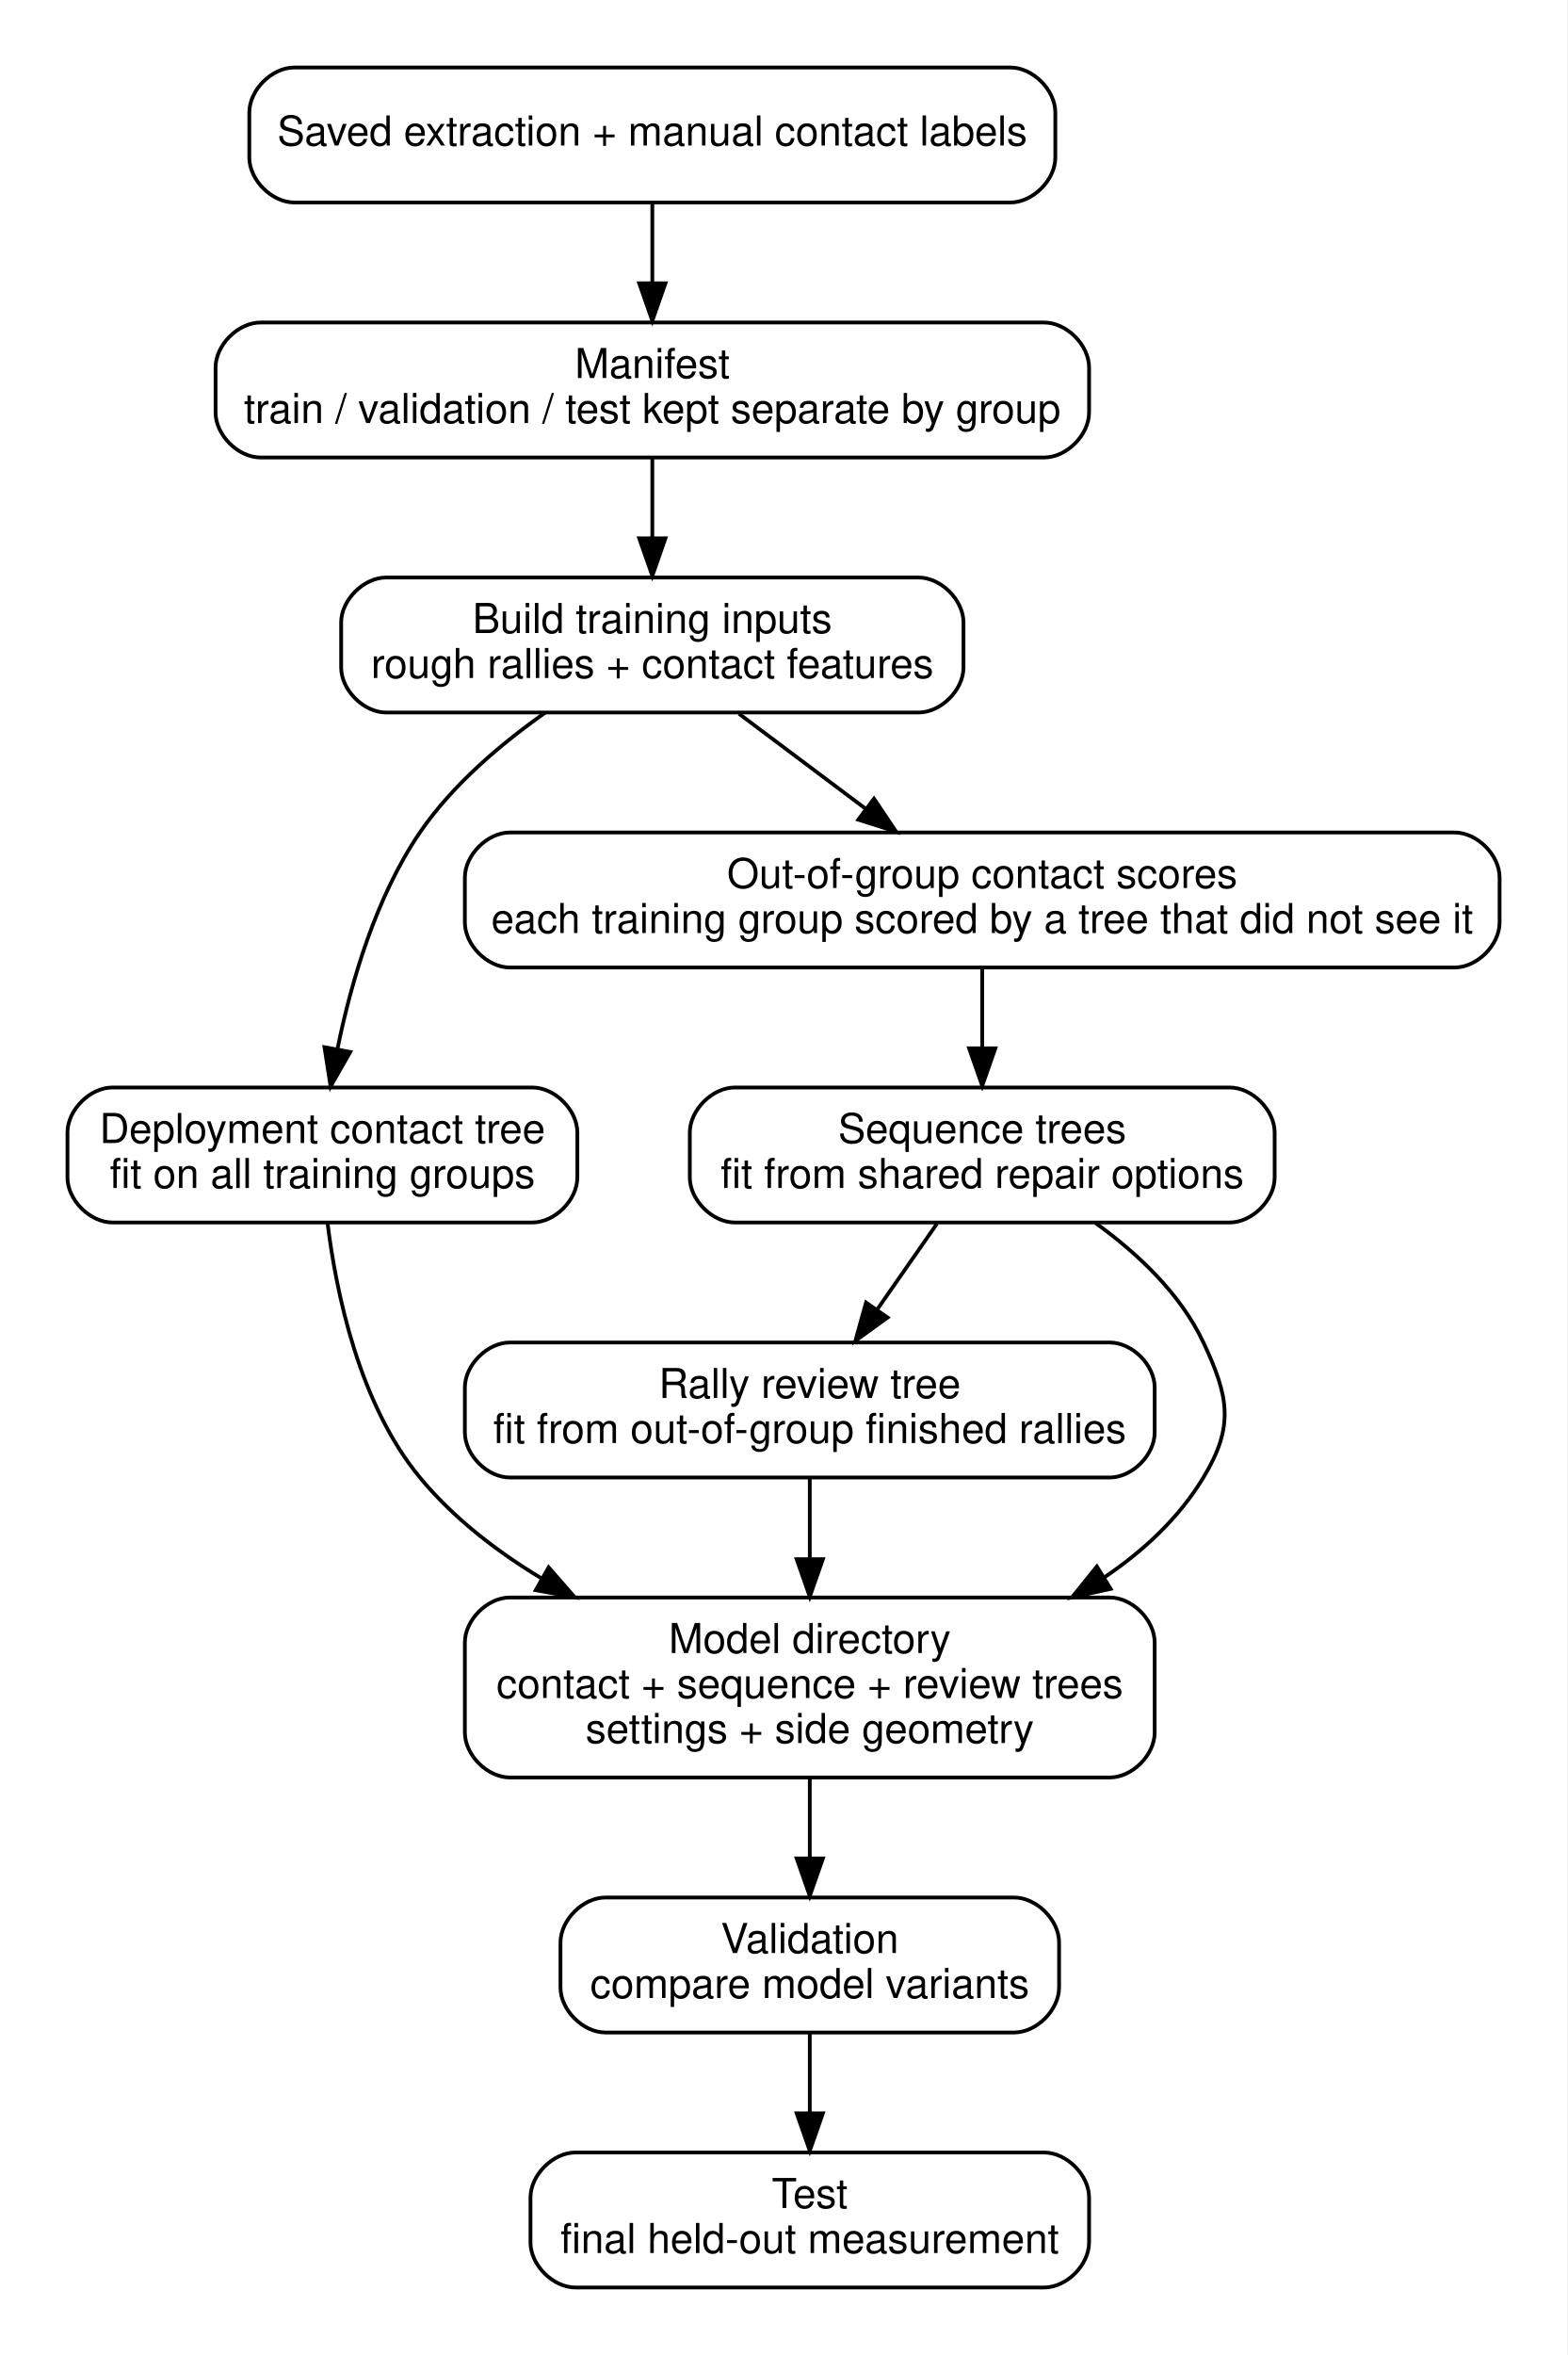
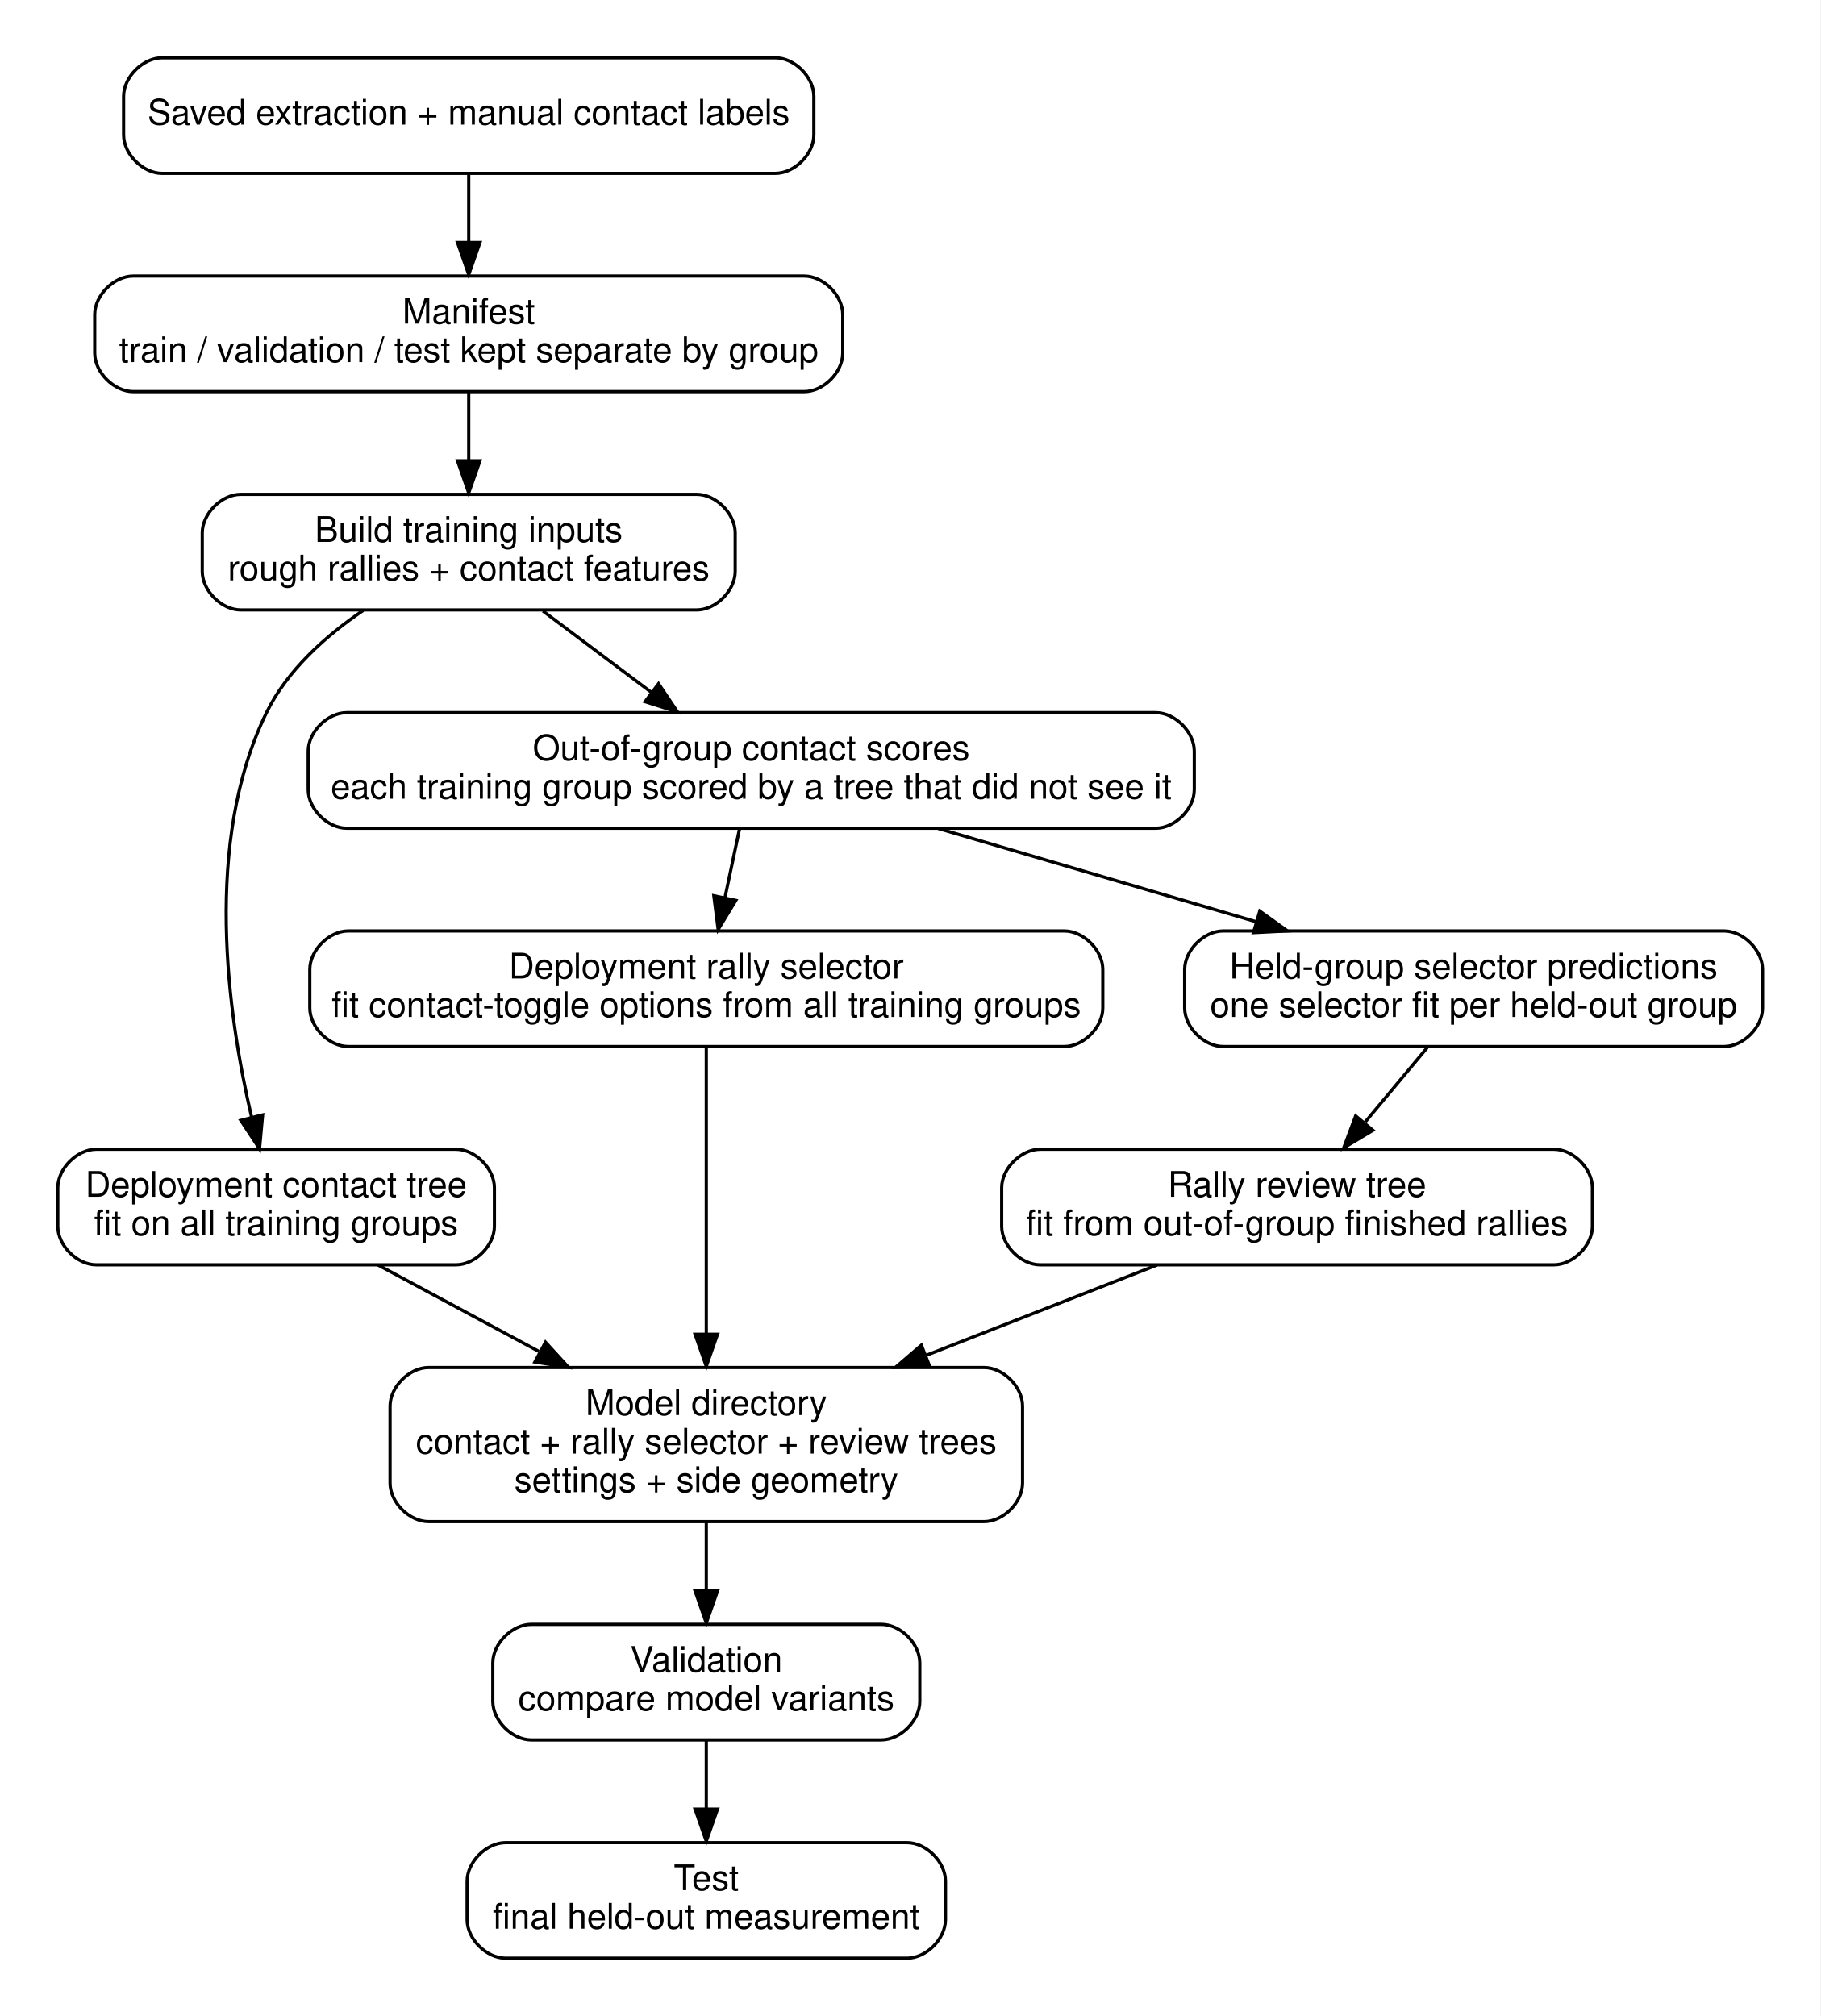
- <svg xmlns="http://www.w3.org/2000/svg" width="418pt" height="628pt" viewBox="0.00 0.00 418.00 628.00">
+ <svg xmlns="http://www.w3.org/2000/svg" width="567pt" height="628pt" viewBox="0.00 0.00 567.00 628.00">
  <g id="graph0" class="graph" transform="scale(1 1) rotate(0) translate(18 610)">
-     <polygon fill="white" stroke="transparent" points="-18,18 -18,-610 400,-610 400,18 -18,18" />
+     <polygon fill="white" stroke="transparent" points="-18,18 -18,-610 549,-610 549,18 -18,18" />
    <g id="node1" class="node">
-       <path fill="none" stroke="black" d="M251.5,-592C251.5,-592 60.5,-592 60.5,-592 54.5,-592 48.5,-586 48.5,-580 48.5,-580 48.5,-568 48.5,-568 48.5,-562 54.5,-556 60.5,-556 60.5,-556 251.5,-556 251.5,-556 257.5,-556 263.5,-562 263.5,-568 263.5,-568 263.5,-580 263.5,-580 263.5,-586 257.5,-592 251.5,-592" />
-       <text text-anchor="middle" x="156" y="-571.2" font-family="Helvetica,sans-Serif" font-size="11.00">Saved extraction + manual contact labels</text>
+       <path fill="none" stroke="black" d="M223.5,-592C223.5,-592 32.5,-592 32.5,-592 26.5,-592 20.5,-586 20.5,-580 20.5,-580 20.5,-568 20.5,-568 20.5,-562 26.5,-556 32.5,-556 32.5,-556 223.5,-556 223.5,-556 229.5,-556 235.5,-562 235.5,-568 235.5,-568 235.5,-580 235.5,-580 235.5,-586 229.5,-592 223.5,-592" />
+       <text text-anchor="middle" x="128" y="-571.2" font-family="Helvetica,sans-Serif" font-size="11.00">Saved extraction + manual contact labels</text>
    </g>
    <g id="node2" class="node">
-       <path fill="none" stroke="black" d="M260.5,-524C260.5,-524 51.5,-524 51.5,-524 45.5,-524 39.5,-518 39.5,-512 39.5,-512 39.5,-500 39.5,-500 39.5,-494 45.5,-488 51.5,-488 51.5,-488 260.5,-488 260.5,-488 266.5,-488 272.5,-494 272.5,-500 272.5,-500 272.5,-512 272.5,-512 272.5,-518 266.5,-524 260.5,-524" />
-       <text text-anchor="middle" x="156" y="-509.2" font-family="Helvetica,sans-Serif" font-size="11.00">Manifest</text>
-       <text text-anchor="middle" x="156" y="-497.2" font-family="Helvetica,sans-Serif" font-size="11.00">train / validation / test kept separate by group</text>
+       <path fill="none" stroke="black" d="M232.5,-524C232.5,-524 23.5,-524 23.5,-524 17.5,-524 11.5,-518 11.5,-512 11.5,-512 11.5,-500 11.5,-500 11.5,-494 17.5,-488 23.5,-488 23.5,-488 232.5,-488 232.5,-488 238.5,-488 244.5,-494 244.5,-500 244.5,-500 244.5,-512 244.5,-512 244.5,-518 238.5,-524 232.5,-524" />
+       <text text-anchor="middle" x="128" y="-509.2" font-family="Helvetica,sans-Serif" font-size="11.00">Manifest</text>
+       <text text-anchor="middle" x="128" y="-497.2" font-family="Helvetica,sans-Serif" font-size="11.00">train / validation / test kept separate by group</text>
    </g>
    <g id="edge1" class="edge">
-       <path fill="none" stroke="black" d="M156,-555.66C156,-549.19 156,-541.68 156,-534.52" />
-       <polygon fill="black" stroke="black" points="159.5,-534.45 156,-524.45 152.5,-534.45 159.5,-534.45" />
+       <path fill="none" stroke="black" d="M128,-555.66C128,-549.19 128,-541.68 128,-534.52" />
+       <polygon fill="black" stroke="black" points="131.5,-534.45 128,-524.45 124.5,-534.45 131.5,-534.45" />
    </g>
    <g id="node3" class="node">
-       <path fill="none" stroke="black" d="M227,-456C227,-456 85,-456 85,-456 79,-456 73,-450 73,-444 73,-444 73,-432 73,-432 73,-426 79,-420 85,-420 85,-420 227,-420 227,-420 233,-420 239,-426 239,-432 239,-432 239,-444 239,-444 239,-450 233,-456 227,-456" />
-       <text text-anchor="middle" x="156" y="-441.2" font-family="Helvetica,sans-Serif" font-size="11.00">Build training inputs</text>
-       <text text-anchor="middle" x="156" y="-429.2" font-family="Helvetica,sans-Serif" font-size="11.00">rough rallies + contact features</text>
+       <path fill="none" stroke="black" d="M199,-456C199,-456 57,-456 57,-456 51,-456 45,-450 45,-444 45,-444 45,-432 45,-432 45,-426 51,-420 57,-420 57,-420 199,-420 199,-420 205,-420 211,-426 211,-432 211,-432 211,-444 211,-444 211,-450 205,-456 199,-456" />
+       <text text-anchor="middle" x="128" y="-441.2" font-family="Helvetica,sans-Serif" font-size="11.00">Build training inputs</text>
+       <text text-anchor="middle" x="128" y="-429.2" font-family="Helvetica,sans-Serif" font-size="11.00">rough rallies + contact features</text>
    </g>
    <g id="edge2" class="edge">
-       <path fill="none" stroke="black" d="M156,-487.66C156,-481.19 156,-473.68 156,-466.52" />
-       <polygon fill="black" stroke="black" points="159.5,-466.45 156,-456.45 152.5,-466.45 159.5,-466.45" />
+       <path fill="none" stroke="black" d="M128,-487.66C128,-481.19 128,-473.68 128,-466.52" />
+       <polygon fill="black" stroke="black" points="131.5,-466.45 128,-456.45 124.5,-466.45 131.5,-466.45" />
    </g>
    <g id="node4" class="node">
-       <path fill="none" stroke="black" d="M124,-320C124,-320 12,-320 12,-320 6,-320 0,-314 0,-308 0,-308 0,-296 0,-296 0,-290 6,-284 12,-284 12,-284 124,-284 124,-284 130,-284 136,-290 136,-296 136,-296 136,-308 136,-308 136,-314 130,-320 124,-320" />
-       <text text-anchor="middle" x="68" y="-305.2" font-family="Helvetica,sans-Serif" font-size="11.00">Deployment contact tree</text>
-       <text text-anchor="middle" x="68" y="-293.2" font-family="Helvetica,sans-Serif" font-size="11.00">fit on all training groups</text>
+       <path fill="none" stroke="black" d="M124,-252C124,-252 12,-252 12,-252 6,-252 0,-246 0,-240 0,-240 0,-228 0,-228 0,-222 6,-216 12,-216 12,-216 124,-216 124,-216 130,-216 136,-222 136,-228 136,-228 136,-240 136,-240 136,-246 130,-252 124,-252" />
+       <text text-anchor="middle" x="68" y="-237.2" font-family="Helvetica,sans-Serif" font-size="11.00">Deployment contact tree</text>
+       <text text-anchor="middle" x="68" y="-225.2" font-family="Helvetica,sans-Serif" font-size="11.00">fit on all training groups</text>
    </g>
    <g id="edge3" class="edge">
-       <path fill="none" stroke="black" d="M127.45,-419.97C115.62,-411.65 102.67,-400.69 94,-388 82.25,-370.8 75.66,-348.11 72.06,-330.49" />
-       <polygon fill="black" stroke="black" points="75.43,-329.48 70.18,-320.28 68.55,-330.75 75.43,-329.48" />
+       <path fill="none" stroke="black" d="M95.11,-419.84C83.36,-411.86 71.45,-401.19 65,-388 45.28,-347.69 52.89,-293.97 60.35,-262.08" />
+       <polygon fill="black" stroke="black" points="63.8,-262.7 62.83,-252.15 57.01,-261 63.8,-262.7" />
    </g>
    <g id="node5" class="node">
-       <path fill="none" stroke="black" d="M370,-388C370,-388 118,-388 118,-388 112,-388 106,-382 106,-376 106,-376 106,-364 106,-364 106,-358 112,-352 118,-352 118,-352 370,-352 370,-352 376,-352 382,-358 382,-364 382,-364 382,-376 382,-376 382,-382 376,-388 370,-388" />
-       <text text-anchor="middle" x="244" y="-373.2" font-family="Helvetica,sans-Serif" font-size="11.00">Out-of-group contact scores</text>
-       <text text-anchor="middle" x="244" y="-361.2" font-family="Helvetica,sans-Serif" font-size="11.00">each training group scored by a tree that did not see it</text>
+       <path fill="none" stroke="black" d="M342,-388C342,-388 90,-388 90,-388 84,-388 78,-382 78,-376 78,-376 78,-364 78,-364 78,-358 84,-352 90,-352 90,-352 342,-352 342,-352 348,-352 354,-358 354,-364 354,-364 354,-376 354,-376 354,-382 348,-388 342,-388" />
+       <text text-anchor="middle" x="216" y="-373.2" font-family="Helvetica,sans-Serif" font-size="11.00">Out-of-group contact scores</text>
+       <text text-anchor="middle" x="216" y="-361.2" font-family="Helvetica,sans-Serif" font-size="11.00">each training group scored by a tree that did not see it</text>
    </g>
    <g id="edge4" class="edge">
-       <path fill="none" stroke="black" d="M179.12,-419.66C189.43,-411.93 201.73,-402.71 212.83,-394.38" />
-       <polygon fill="black" stroke="black" points="215.13,-397.02 221.03,-388.22 210.93,-391.42 215.13,-397.02" />
+       <path fill="none" stroke="black" d="M151.12,-419.66C161.43,-411.93 173.73,-402.71 184.83,-394.38" />
+       <polygon fill="black" stroke="black" points="187.13,-397.02 193.03,-388.22 182.93,-391.42 187.13,-397.02" />
+     </g>
+     <g id="node9" class="node">
+       <path fill="none" stroke="black" d="M288.5,-184C288.5,-184 115.5,-184 115.5,-184 109.5,-184 103.5,-178 103.5,-172 103.5,-172 103.5,-148 103.5,-148 103.5,-142 109.5,-136 115.5,-136 115.5,-136 288.5,-136 288.5,-136 294.5,-136 300.5,-142 300.5,-148 300.5,-148 300.5,-172 300.5,-172 300.5,-178 294.5,-184 288.5,-184" />
+       <text text-anchor="middle" x="202" y="-169.2" font-family="Helvetica,sans-Serif" font-size="11.00">Model directory</text>
+       <text text-anchor="middle" x="202" y="-157.2" font-family="Helvetica,sans-Serif" font-size="11.00">contact + rally selector + review trees</text>
+       <text text-anchor="middle" x="202" y="-145.2" font-family="Helvetica,sans-Serif" font-size="11.00">settings + side geometry</text>
+     </g>
+     <g id="edge8" class="edge">
+       <path fill="none" stroke="black" d="M99.76,-215.94C114.71,-207.9 132.94,-198.11 149.84,-189.03" />
+       <polygon fill="black" stroke="black" points="151.91,-191.89 159.06,-184.07 148.6,-185.72 151.91,-191.89" />
+     </g>
+     <g id="node6" class="node">
+       <path fill="none" stroke="black" d="M313.5,-320C313.5,-320 90.5,-320 90.5,-320 84.5,-320 78.5,-314 78.5,-308 78.5,-308 78.5,-296 78.5,-296 78.5,-290 84.5,-284 90.5,-284 90.5,-284 313.5,-284 313.5,-284 319.5,-284 325.5,-290 325.5,-296 325.5,-296 325.5,-308 325.5,-308 325.5,-314 319.5,-320 313.5,-320" />
+       <text text-anchor="middle" x="202" y="-305.2" font-family="Helvetica,sans-Serif" font-size="11.00">Deployment rally selector</text>
+       <text text-anchor="middle" x="202" y="-293.2" font-family="Helvetica,sans-Serif" font-size="11.00">fit contact-toggle options from all training groups</text>
+     </g>
+     <g id="edge5" class="edge">
+       <path fill="none" stroke="black" d="M212.32,-351.66C210.95,-345.19 209.36,-337.68 207.84,-330.52" />
+       <polygon fill="black" stroke="black" points="211.2,-329.51 205.7,-320.45 204.35,-330.96 211.2,-329.51" />
+     </g>
+     <g id="node7" class="node">
+       <path fill="none" stroke="black" d="M519,-320C519,-320 363,-320 363,-320 357,-320 351,-314 351,-308 351,-308 351,-296 351,-296 351,-290 357,-284 363,-284 363,-284 519,-284 519,-284 525,-284 531,-290 531,-296 531,-296 531,-308 531,-308 531,-314 525,-320 519,-320" />
+       <text text-anchor="middle" x="441" y="-305.2" font-family="Helvetica,sans-Serif" font-size="11.00">Held-group selector predictions</text>
+       <text text-anchor="middle" x="441" y="-293.2" font-family="Helvetica,sans-Serif" font-size="11.00">one selector fit per held-out group</text>
+     </g>
+     <g id="edge6" class="edge">
+       <path fill="none" stroke="black" d="M274.24,-351.92C304.56,-343.02 341.81,-332.1 373.4,-322.83" />
+       <polygon fill="black" stroke="black" points="374.4,-326.18 383.01,-320.01 372.43,-319.47 374.4,-326.18" />
+     </g>
+     <g id="edge9" class="edge">
+       <path fill="none" stroke="black" d="M202,-283.83C202,-261.69 202,-222.69 202,-194.56" />
+       <polygon fill="black" stroke="black" points="205.5,-194.37 202,-184.37 198.5,-194.37 205.5,-194.37" />
    </g>
    <g id="node8" class="node">
-       <path fill="none" stroke="black" d="M278,-184C278,-184 118,-184 118,-184 112,-184 106,-178 106,-172 106,-172 106,-148 106,-148 106,-142 112,-136 118,-136 118,-136 278,-136 278,-136 284,-136 290,-142 290,-148 290,-148 290,-172 290,-172 290,-178 284,-184 278,-184" />
-       <text text-anchor="middle" x="198" y="-169.2" font-family="Helvetica,sans-Serif" font-size="11.00">Model directory</text>
-       <text text-anchor="middle" x="198" y="-157.2" font-family="Helvetica,sans-Serif" font-size="11.00">contact + sequence + review trees</text>
-       <text text-anchor="middle" x="198" y="-145.2" font-family="Helvetica,sans-Serif" font-size="11.00">settings + side geometry</text>
+       <path fill="none" stroke="black" d="M466,-252C466,-252 306,-252 306,-252 300,-252 294,-246 294,-240 294,-240 294,-228 294,-228 294,-222 300,-216 306,-216 306,-216 466,-216 466,-216 472,-216 478,-222 478,-228 478,-228 478,-240 478,-240 478,-246 472,-252 466,-252" />
+       <text text-anchor="middle" x="386" y="-237.2" font-family="Helvetica,sans-Serif" font-size="11.00">Rally review tree</text>
+       <text text-anchor="middle" x="386" y="-225.2" font-family="Helvetica,sans-Serif" font-size="11.00">fit from out-of-group finished rallies</text>
    </g>
    <g id="edge7" class="edge">
-       <path fill="none" stroke="black" d="M69.37,-283.86C71.67,-265.27 77.78,-235.63 94,-216 102.85,-205.29 114.33,-196.4 126.43,-189.1" />
-       <polygon fill="black" stroke="black" points="128.34,-192.04 135.31,-184.07 124.89,-185.95 128.34,-192.04" />
-     </g>
-     <g id="node6" class="node">
-       <path fill="none" stroke="black" d="M310,-320C310,-320 178,-320 178,-320 172,-320 166,-314 166,-308 166,-308 166,-296 166,-296 166,-290 172,-284 178,-284 178,-284 310,-284 310,-284 316,-284 322,-290 322,-296 322,-296 322,-308 322,-308 322,-314 316,-320 310,-320" />
-       <text text-anchor="middle" x="244" y="-305.2" font-family="Helvetica,sans-Serif" font-size="11.00">Sequence trees</text>
-       <text text-anchor="middle" x="244" y="-293.2" font-family="Helvetica,sans-Serif" font-size="11.00">fit from shared repair options</text>
-     </g>
-     <g id="edge5" class="edge">
-       <path fill="none" stroke="black" d="M244,-351.66C244,-345.19 244,-337.68 244,-330.52" />
-       <polygon fill="black" stroke="black" points="247.5,-330.45 244,-320.45 240.5,-330.45 247.5,-330.45" />
-     </g>
-     <g id="node7" class="node">
-       <path fill="none" stroke="black" d="M278,-252C278,-252 118,-252 118,-252 112,-252 106,-246 106,-240 106,-240 106,-228 106,-228 106,-222 112,-216 118,-216 118,-216 278,-216 278,-216 284,-216 290,-222 290,-228 290,-228 290,-240 290,-240 290,-246 284,-252 278,-252" />
-       <text text-anchor="middle" x="198" y="-237.2" font-family="Helvetica,sans-Serif" font-size="11.00">Rally review tree</text>
-       <text text-anchor="middle" x="198" y="-225.2" font-family="Helvetica,sans-Serif" font-size="11.00">fit from out-of-group finished rallies</text>
-     </g>
-     <g id="edge6" class="edge">
-       <path fill="none" stroke="black" d="M231.91,-283.66C227.09,-276.74 221.44,-268.63 216.14,-261.03" />
-       <polygon fill="black" stroke="black" points="218.75,-258.66 210.16,-252.45 213.01,-262.66 218.75,-258.66" />
-     </g>
-     <g id="edge8" class="edge">
-       <path fill="none" stroke="black" d="M274.23,-283.86C285.43,-275.77 296.89,-265.02 303,-252 309.8,-237.52 311.28,-229.69 303,-216 296.49,-205.23 287.09,-196.47 276.57,-189.37" />
-       <polygon fill="black" stroke="black" points="278.26,-186.31 267.92,-184.03 274.58,-192.26 278.26,-186.31" />
-     </g>
-     <g id="edge9" class="edge">
-       <path fill="none" stroke="black" d="M198,-215.94C198,-209.42 198,-201.74 198,-194.23" />
-       <polygon fill="black" stroke="black" points="201.5,-194.21 198,-184.21 194.5,-194.21 201.5,-194.21" />
-     </g>
-     <g id="node9" class="node">
-       <path fill="none" stroke="black" d="M252.5,-104C252.5,-104 143.5,-104 143.5,-104 137.5,-104 131.5,-98 131.5,-92 131.5,-92 131.5,-80 131.5,-80 131.5,-74 137.5,-68 143.5,-68 143.5,-68 252.5,-68 252.5,-68 258.5,-68 264.5,-74 264.5,-80 264.5,-80 264.5,-92 264.5,-92 264.5,-98 258.5,-104 252.5,-104" />
-       <text text-anchor="middle" x="198" y="-89.2" font-family="Helvetica,sans-Serif" font-size="11.00">Validation</text>
-       <text text-anchor="middle" x="198" y="-77.2" font-family="Helvetica,sans-Serif" font-size="11.00">compare model variants</text>
+       <path fill="none" stroke="black" d="M426.55,-283.66C420.66,-276.59 413.73,-268.28 407.28,-260.54" />
+       <polygon fill="black" stroke="black" points="409.64,-257.9 400.55,-252.45 404.26,-262.38 409.64,-257.9" />
    </g>
    <g id="edge10" class="edge">
-       <path fill="none" stroke="black" d="M198,-135.82C198,-129.13 198,-121.76 198,-114.82" />
-       <polygon fill="black" stroke="black" points="201.5,-114.42 198,-104.42 194.5,-114.42 201.5,-114.42" />
+       <path fill="none" stroke="black" d="M342.39,-215.94C320.91,-207.53 294.5,-197.2 270.41,-187.77" />
+       <polygon fill="black" stroke="black" points="271.54,-184.45 260.96,-184.07 268.99,-190.97 271.54,-184.45" />
    </g>
    <g id="node10" class="node">
-       <path fill="none" stroke="black" d="M260.5,-36C260.5,-36 135.5,-36 135.5,-36 129.5,-36 123.5,-30 123.5,-24 123.5,-24 123.5,-12 123.5,-12 123.5,-6 129.5,0 135.5,0 135.5,0 260.5,0 260.5,0 266.5,0 272.5,-6 272.5,-12 272.5,-12 272.5,-24 272.5,-24 272.5,-30 266.5,-36 260.5,-36" />
-       <text text-anchor="middle" x="198" y="-21.2" font-family="Helvetica,sans-Serif" font-size="11.00">Test</text>
-       <text text-anchor="middle" x="198" y="-9.2" font-family="Helvetica,sans-Serif" font-size="11.00">final held-out measurement</text>
+       <path fill="none" stroke="black" d="M256.5,-104C256.5,-104 147.5,-104 147.5,-104 141.5,-104 135.5,-98 135.5,-92 135.5,-92 135.5,-80 135.5,-80 135.5,-74 141.5,-68 147.5,-68 147.5,-68 256.5,-68 256.5,-68 262.5,-68 268.5,-74 268.5,-80 268.5,-80 268.5,-92 268.5,-92 268.5,-98 262.5,-104 256.5,-104" />
+       <text text-anchor="middle" x="202" y="-89.2" font-family="Helvetica,sans-Serif" font-size="11.00">Validation</text>
+       <text text-anchor="middle" x="202" y="-77.2" font-family="Helvetica,sans-Serif" font-size="11.00">compare model variants</text>
    </g>
    <g id="edge11" class="edge">
-       <path fill="none" stroke="black" d="M198,-67.66C198,-61.19 198,-53.68 198,-46.52" />
-       <polygon fill="black" stroke="black" points="201.5,-46.45 198,-36.45 194.5,-46.45 201.5,-46.45" />
+       <path fill="none" stroke="black" d="M202,-135.82C202,-129.13 202,-121.76 202,-114.82" />
+       <polygon fill="black" stroke="black" points="205.5,-114.42 202,-104.42 198.5,-114.42 205.5,-114.42" />
+     </g>
+     <g id="node11" class="node">
+       <path fill="none" stroke="black" d="M264.5,-36C264.5,-36 139.5,-36 139.5,-36 133.5,-36 127.5,-30 127.5,-24 127.5,-24 127.5,-12 127.5,-12 127.5,-6 133.5,0 139.5,0 139.5,0 264.5,0 264.5,0 270.5,0 276.5,-6 276.5,-12 276.5,-12 276.5,-24 276.5,-24 276.5,-30 270.5,-36 264.5,-36" />
+       <text text-anchor="middle" x="202" y="-21.2" font-family="Helvetica,sans-Serif" font-size="11.00">Test</text>
+       <text text-anchor="middle" x="202" y="-9.2" font-family="Helvetica,sans-Serif" font-size="11.00">final held-out measurement</text>
+     </g>
+     <g id="edge12" class="edge">
+       <path fill="none" stroke="black" d="M202,-67.66C202,-61.19 202,-53.68 202,-46.52" />
+       <polygon fill="black" stroke="black" points="205.5,-46.45 202,-36.45 198.5,-46.45 205.5,-46.45" />
    </g>
  </g>
</svg>
